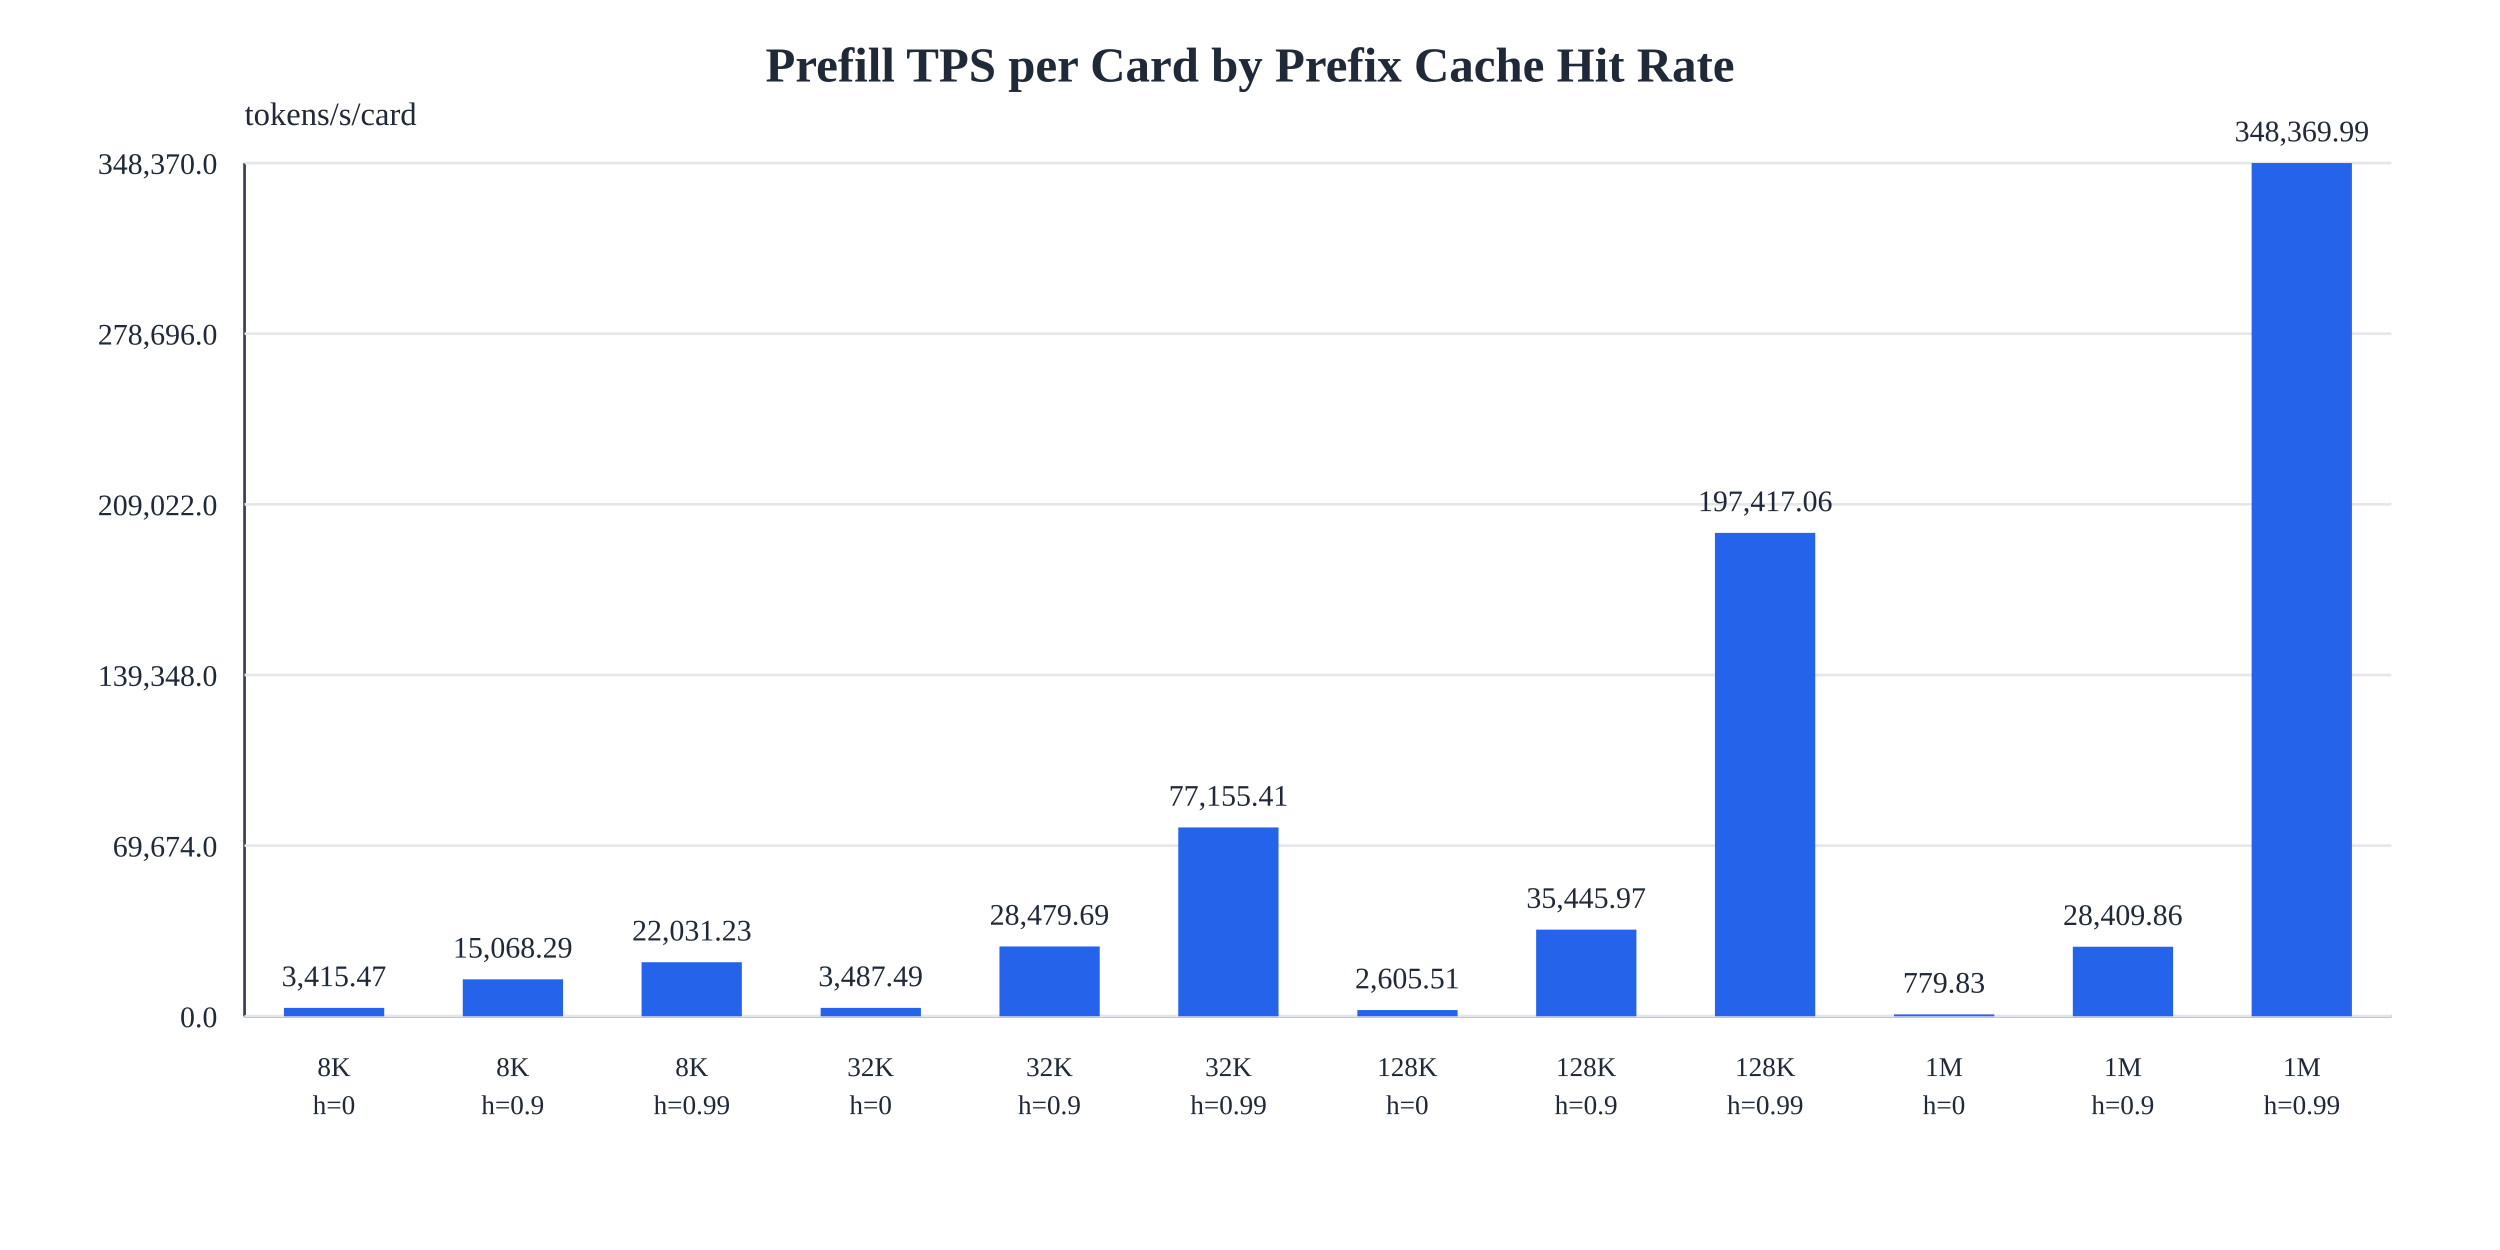
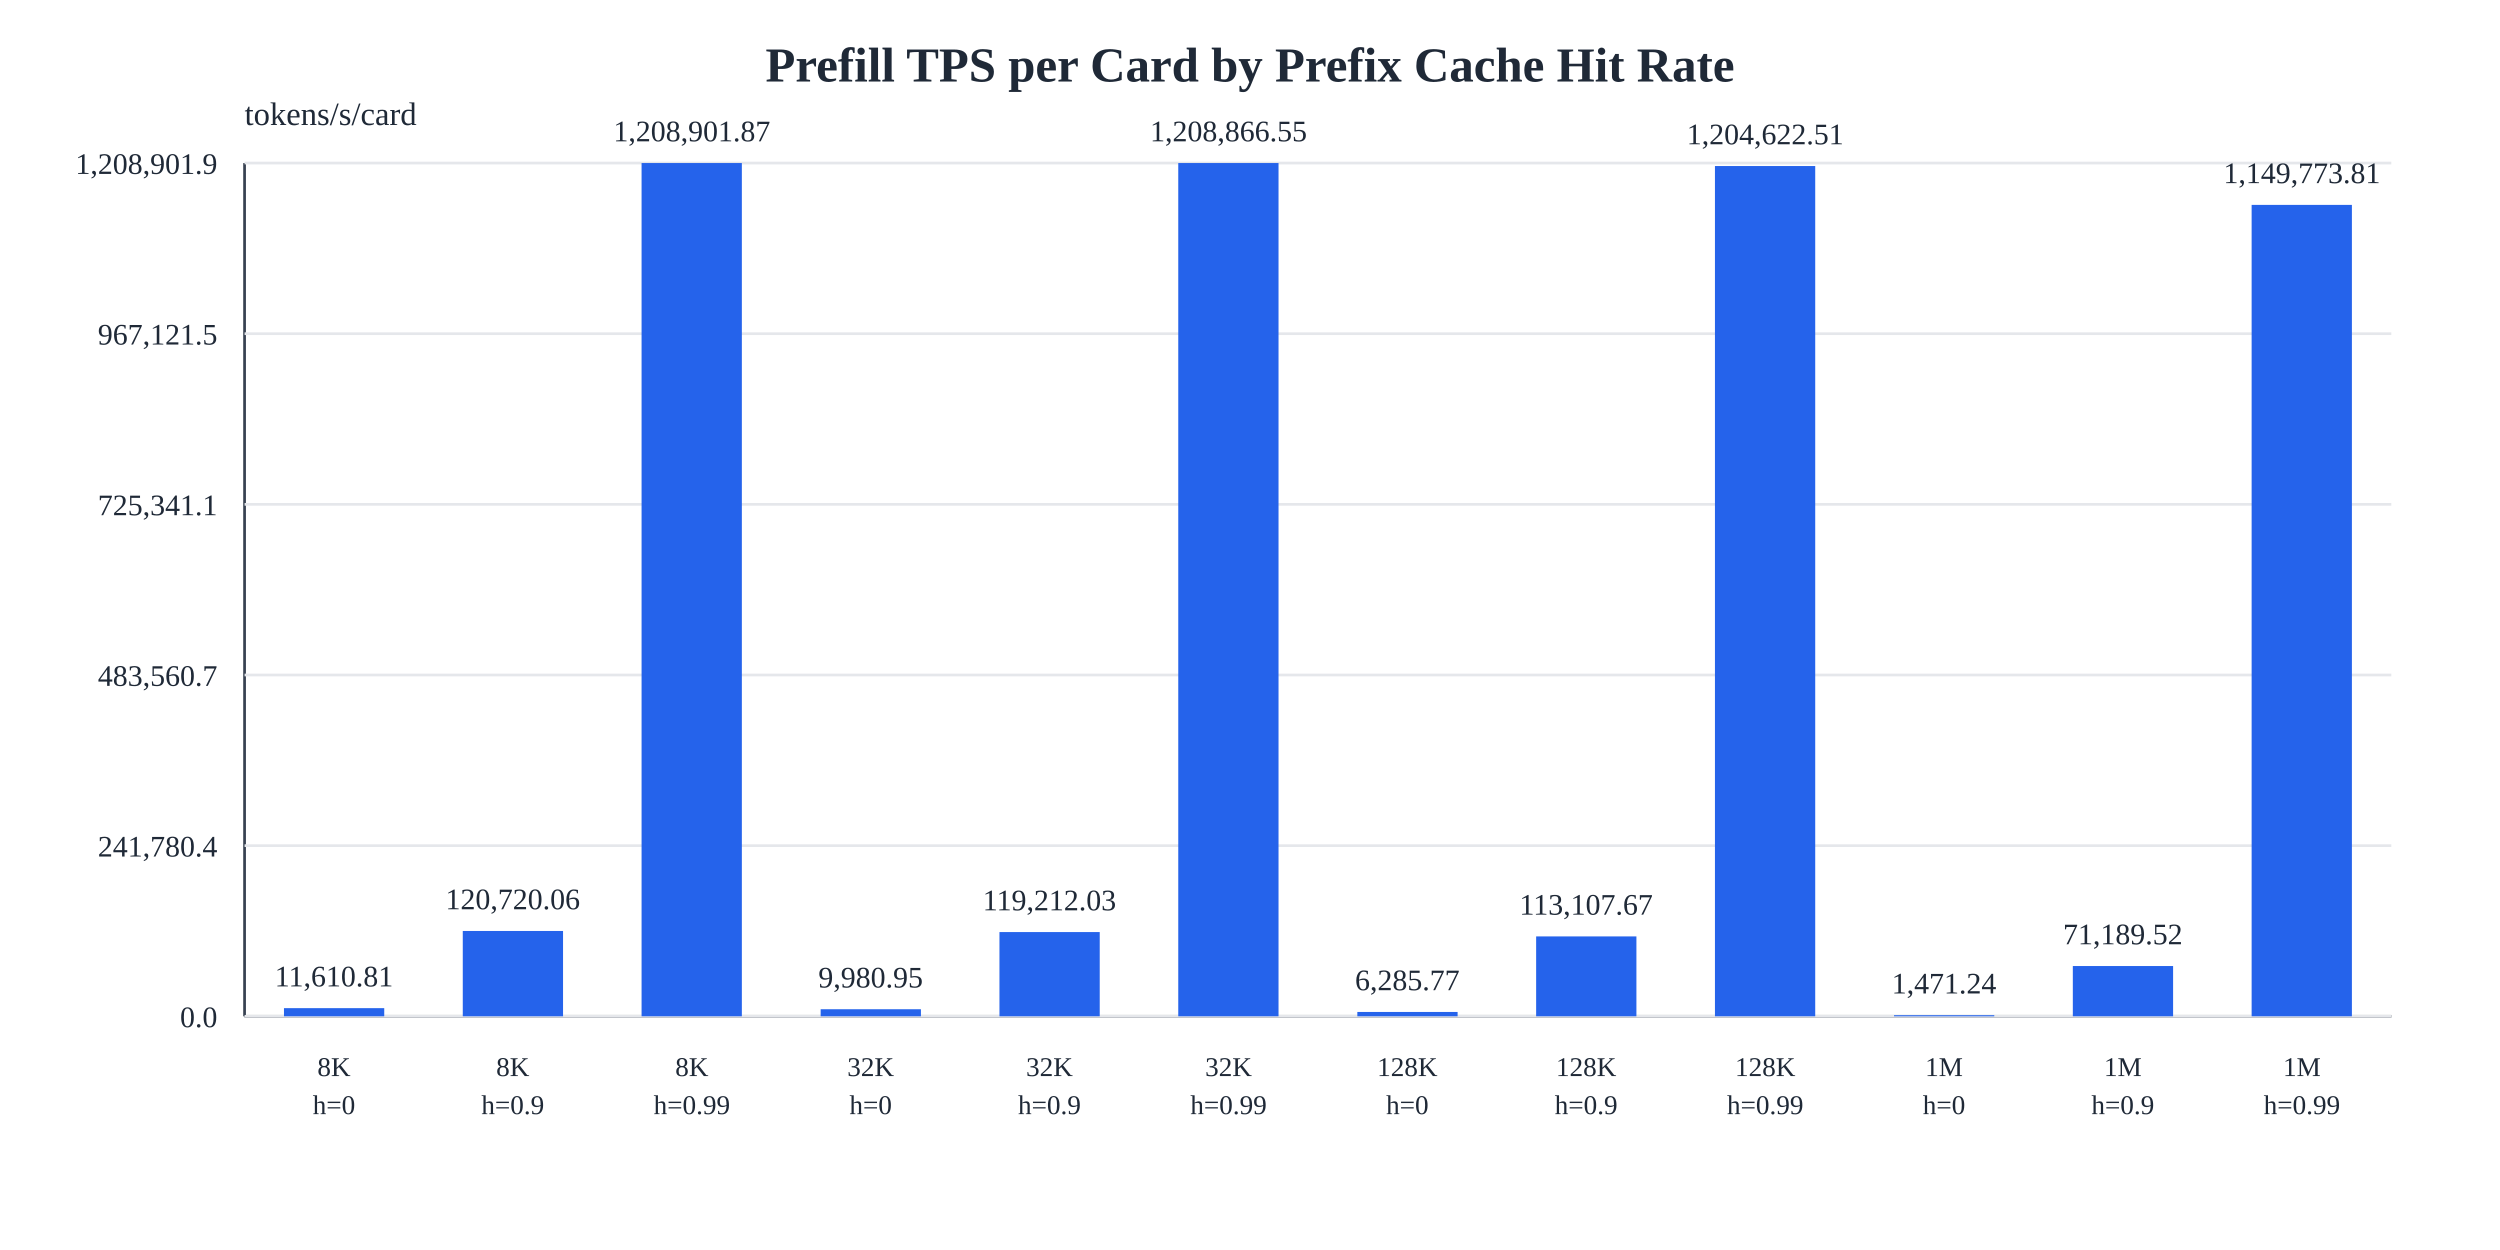
<svg xmlns="http://www.w3.org/2000/svg" width="920" height="460" viewBox="0 0 920 460">
  <rect width="100%" height="100%" fill="#ffffff" />
  <text x="460.0" y="30.0" font-size="18" font-weight="700" text-anchor="middle" fill="#1f2937">Prefill TPS per Card by Prefix Cache Hit Rate</text>
  <text x="90.0" y="46.0" font-size="12" font-weight="400" text-anchor="start" fill="#1f2937">tokens/s/card</text>
  <line x1="90" y1="60" x2="90" y2="374" stroke="#374151" />
  <line x1="90" y1="374" x2="880" y2="374" stroke="#374151" />
  <line x1="90" y1="374.0" x2="880" y2="374.0" stroke="#e5e7eb" />
  <text x="80.0" y="378.0" font-size="11" font-weight="400" text-anchor="end" fill="#1f2937">0.0</text>
  <line x1="90" y1="311.2" x2="880" y2="311.2" stroke="#e5e7eb" />
-   <text x="80.0" y="315.2" font-size="11" font-weight="400" text-anchor="end" fill="#1f2937">69,674.0</text>
+   <text x="80.0" y="315.2" font-size="11" font-weight="400" text-anchor="end" fill="#1f2937">241,780.4</text>
  <line x1="90" y1="248.4" x2="880" y2="248.4" stroke="#e5e7eb" />
-   <text x="80.0" y="252.4" font-size="11" font-weight="400" text-anchor="end" fill="#1f2937">139,348.0</text>
+   <text x="80.0" y="252.4" font-size="11" font-weight="400" text-anchor="end" fill="#1f2937">483,560.7</text>
  <line x1="90" y1="185.6" x2="880" y2="185.6" stroke="#e5e7eb" />
-   <text x="80.0" y="189.6" font-size="11" font-weight="400" text-anchor="end" fill="#1f2937">209,022.0</text>
+   <text x="80.0" y="189.6" font-size="11" font-weight="400" text-anchor="end" fill="#1f2937">725,341.1</text>
  <line x1="90" y1="122.8" x2="880" y2="122.8" stroke="#e5e7eb" />
-   <text x="80.0" y="126.8" font-size="11" font-weight="400" text-anchor="end" fill="#1f2937">278,696.0</text>
+   <text x="80.0" y="126.8" font-size="11" font-weight="400" text-anchor="end" fill="#1f2937">967,121.5</text>
  <line x1="90" y1="60.0" x2="880" y2="60.0" stroke="#e5e7eb" />
-   <text x="80.0" y="64.0" font-size="11" font-weight="400" text-anchor="end" fill="#1f2937">348,370.0</text>
-   <rect x="104.5" y="370.9" width="36.9" height="3.1" fill="#2563eb" />
-   <text x="122.9" y="362.9" font-size="11" font-weight="400" text-anchor="middle" fill="#1f2937">3,415.47</text>
+   <text x="80.0" y="64.0" font-size="11" font-weight="400" text-anchor="end" fill="#1f2937">1,208,901.9</text>
+   <rect x="104.5" y="371.0" width="36.9" height="3.0" fill="#2563eb" />
+   <text x="122.9" y="363.0" font-size="11" font-weight="400" text-anchor="middle" fill="#1f2937">11,610.81</text>
  <text x="122.9" y="396.0" font-size="10" font-weight="400" text-anchor="middle" fill="#1f2937">8K</text>
  <text x="122.9" y="410.0" font-size="10" font-weight="400" text-anchor="middle" fill="#1f2937">h=0</text>
-   <rect x="170.3" y="360.4" width="36.9" height="13.6" fill="#2563eb" />
-   <text x="188.7" y="352.4" font-size="11" font-weight="400" text-anchor="middle" fill="#1f2937">15,068.29</text>
+   <rect x="170.3" y="342.6" width="36.9" height="31.4" fill="#2563eb" />
+   <text x="188.7" y="334.6" font-size="11" font-weight="400" text-anchor="middle" fill="#1f2937">120,720.06</text>
  <text x="188.7" y="396.0" font-size="10" font-weight="400" text-anchor="middle" fill="#1f2937">8K</text>
  <text x="188.7" y="410.0" font-size="10" font-weight="400" text-anchor="middle" fill="#1f2937">h=0.9</text>
-   <rect x="236.1" y="354.1" width="36.9" height="19.9" fill="#2563eb" />
-   <text x="254.6" y="346.1" font-size="11" font-weight="400" text-anchor="middle" fill="#1f2937">22,031.23</text>
+   <rect x="236.1" y="60.0" width="36.9" height="314.0" fill="#2563eb" />
+   <text x="254.6" y="52.0" font-size="11" font-weight="400" text-anchor="middle" fill="#1f2937">1,208,901.87</text>
  <text x="254.6" y="396.0" font-size="10" font-weight="400" text-anchor="middle" fill="#1f2937">8K</text>
  <text x="254.6" y="410.0" font-size="10" font-weight="400" text-anchor="middle" fill="#1f2937">h=0.99</text>
-   <rect x="302.0" y="370.9" width="36.9" height="3.1" fill="#2563eb" />
-   <text x="320.4" y="362.9" font-size="11" font-weight="400" text-anchor="middle" fill="#1f2937">3,487.49</text>
+   <rect x="302.0" y="371.4" width="36.9" height="2.6" fill="#2563eb" />
+   <text x="320.4" y="363.4" font-size="11" font-weight="400" text-anchor="middle" fill="#1f2937">9,980.95</text>
  <text x="320.4" y="396.0" font-size="10" font-weight="400" text-anchor="middle" fill="#1f2937">32K</text>
  <text x="320.4" y="410.0" font-size="10" font-weight="400" text-anchor="middle" fill="#1f2937">h=0</text>
-   <rect x="367.8" y="348.3" width="36.9" height="25.7" fill="#2563eb" />
-   <text x="386.2" y="340.3" font-size="11" font-weight="400" text-anchor="middle" fill="#1f2937">28,479.69</text>
+   <rect x="367.8" y="343.0" width="36.9" height="31.0" fill="#2563eb" />
+   <text x="386.2" y="335.0" font-size="11" font-weight="400" text-anchor="middle" fill="#1f2937">119,212.03</text>
  <text x="386.2" y="396.0" font-size="10" font-weight="400" text-anchor="middle" fill="#1f2937">32K</text>
  <text x="386.2" y="410.0" font-size="10" font-weight="400" text-anchor="middle" fill="#1f2937">h=0.9</text>
-   <rect x="433.6" y="304.5" width="36.9" height="69.5" fill="#2563eb" />
-   <text x="452.1" y="296.5" font-size="11" font-weight="400" text-anchor="middle" fill="#1f2937">77,155.41</text>
+   <rect x="433.6" y="60.0" width="36.9" height="314.0" fill="#2563eb" />
+   <text x="452.1" y="52.0" font-size="11" font-weight="400" text-anchor="middle" fill="#1f2937">1,208,866.55</text>
  <text x="452.1" y="396.0" font-size="10" font-weight="400" text-anchor="middle" fill="#1f2937">32K</text>
  <text x="452.1" y="410.0" font-size="10" font-weight="400" text-anchor="middle" fill="#1f2937">h=0.99</text>
-   <rect x="499.5" y="371.7" width="36.9" height="2.3" fill="#2563eb" />
-   <text x="517.9" y="363.7" font-size="11" font-weight="400" text-anchor="middle" fill="#1f2937">2,605.51</text>
+   <rect x="499.5" y="372.4" width="36.9" height="1.6" fill="#2563eb" />
+   <text x="517.9" y="364.4" font-size="11" font-weight="400" text-anchor="middle" fill="#1f2937">6,285.77</text>
  <text x="517.9" y="396.0" font-size="10" font-weight="400" text-anchor="middle" fill="#1f2937">128K</text>
  <text x="517.9" y="410.0" font-size="10" font-weight="400" text-anchor="middle" fill="#1f2937">h=0</text>
-   <rect x="565.3" y="342.1" width="36.9" height="31.9" fill="#2563eb" />
-   <text x="583.7" y="334.1" font-size="11" font-weight="400" text-anchor="middle" fill="#1f2937">35,445.97</text>
+   <rect x="565.3" y="344.6" width="36.9" height="29.4" fill="#2563eb" />
+   <text x="583.7" y="336.6" font-size="11" font-weight="400" text-anchor="middle" fill="#1f2937">113,107.67</text>
  <text x="583.7" y="396.0" font-size="10" font-weight="400" text-anchor="middle" fill="#1f2937">128K</text>
  <text x="583.7" y="410.0" font-size="10" font-weight="400" text-anchor="middle" fill="#1f2937">h=0.9</text>
-   <rect x="631.1" y="196.1" width="36.9" height="177.9" fill="#2563eb" />
-   <text x="649.6" y="188.1" font-size="11" font-weight="400" text-anchor="middle" fill="#1f2937">197,417.06</text>
+   <rect x="631.1" y="61.1" width="36.9" height="312.9" fill="#2563eb" />
+   <text x="649.6" y="53.1" font-size="11" font-weight="400" text-anchor="middle" fill="#1f2937">1,204,622.51</text>
  <text x="649.6" y="396.0" font-size="10" font-weight="400" text-anchor="middle" fill="#1f2937">128K</text>
  <text x="649.6" y="410.0" font-size="10" font-weight="400" text-anchor="middle" fill="#1f2937">h=0.99</text>
-   <rect x="697.0" y="373.3" width="36.9" height="0.7" fill="#2563eb" />
-   <text x="715.4" y="365.3" font-size="11" font-weight="400" text-anchor="middle" fill="#1f2937">779.83</text>
+   <rect x="697.0" y="373.6" width="36.9" height="0.4" fill="#2563eb" />
+   <text x="715.4" y="365.6" font-size="11" font-weight="400" text-anchor="middle" fill="#1f2937">1,471.24</text>
  <text x="715.4" y="396.0" font-size="10" font-weight="400" text-anchor="middle" fill="#1f2937">1M</text>
  <text x="715.4" y="410.0" font-size="10" font-weight="400" text-anchor="middle" fill="#1f2937">h=0</text>
-   <rect x="762.8" y="348.4" width="36.9" height="25.6" fill="#2563eb" />
-   <text x="781.2" y="340.4" font-size="11" font-weight="400" text-anchor="middle" fill="#1f2937">28,409.86</text>
+   <rect x="762.8" y="355.5" width="36.9" height="18.5" fill="#2563eb" />
+   <text x="781.2" y="347.5" font-size="11" font-weight="400" text-anchor="middle" fill="#1f2937">71,189.52</text>
  <text x="781.2" y="396.0" font-size="10" font-weight="400" text-anchor="middle" fill="#1f2937">1M</text>
  <text x="781.2" y="410.0" font-size="10" font-weight="400" text-anchor="middle" fill="#1f2937">h=0.9</text>
-   <rect x="828.6" y="60.0" width="36.9" height="314.0" fill="#2563eb" />
-   <text x="847.1" y="52.0" font-size="11" font-weight="400" text-anchor="middle" fill="#1f2937">348,369.99</text>
+   <rect x="828.6" y="75.4" width="36.9" height="298.6" fill="#2563eb" />
+   <text x="847.1" y="67.4" font-size="11" font-weight="400" text-anchor="middle" fill="#1f2937">1,149,773.81</text>
  <text x="847.1" y="396.0" font-size="10" font-weight="400" text-anchor="middle" fill="#1f2937">1M</text>
  <text x="847.1" y="410.0" font-size="10" font-weight="400" text-anchor="middle" fill="#1f2937">h=0.99</text>
</svg>
